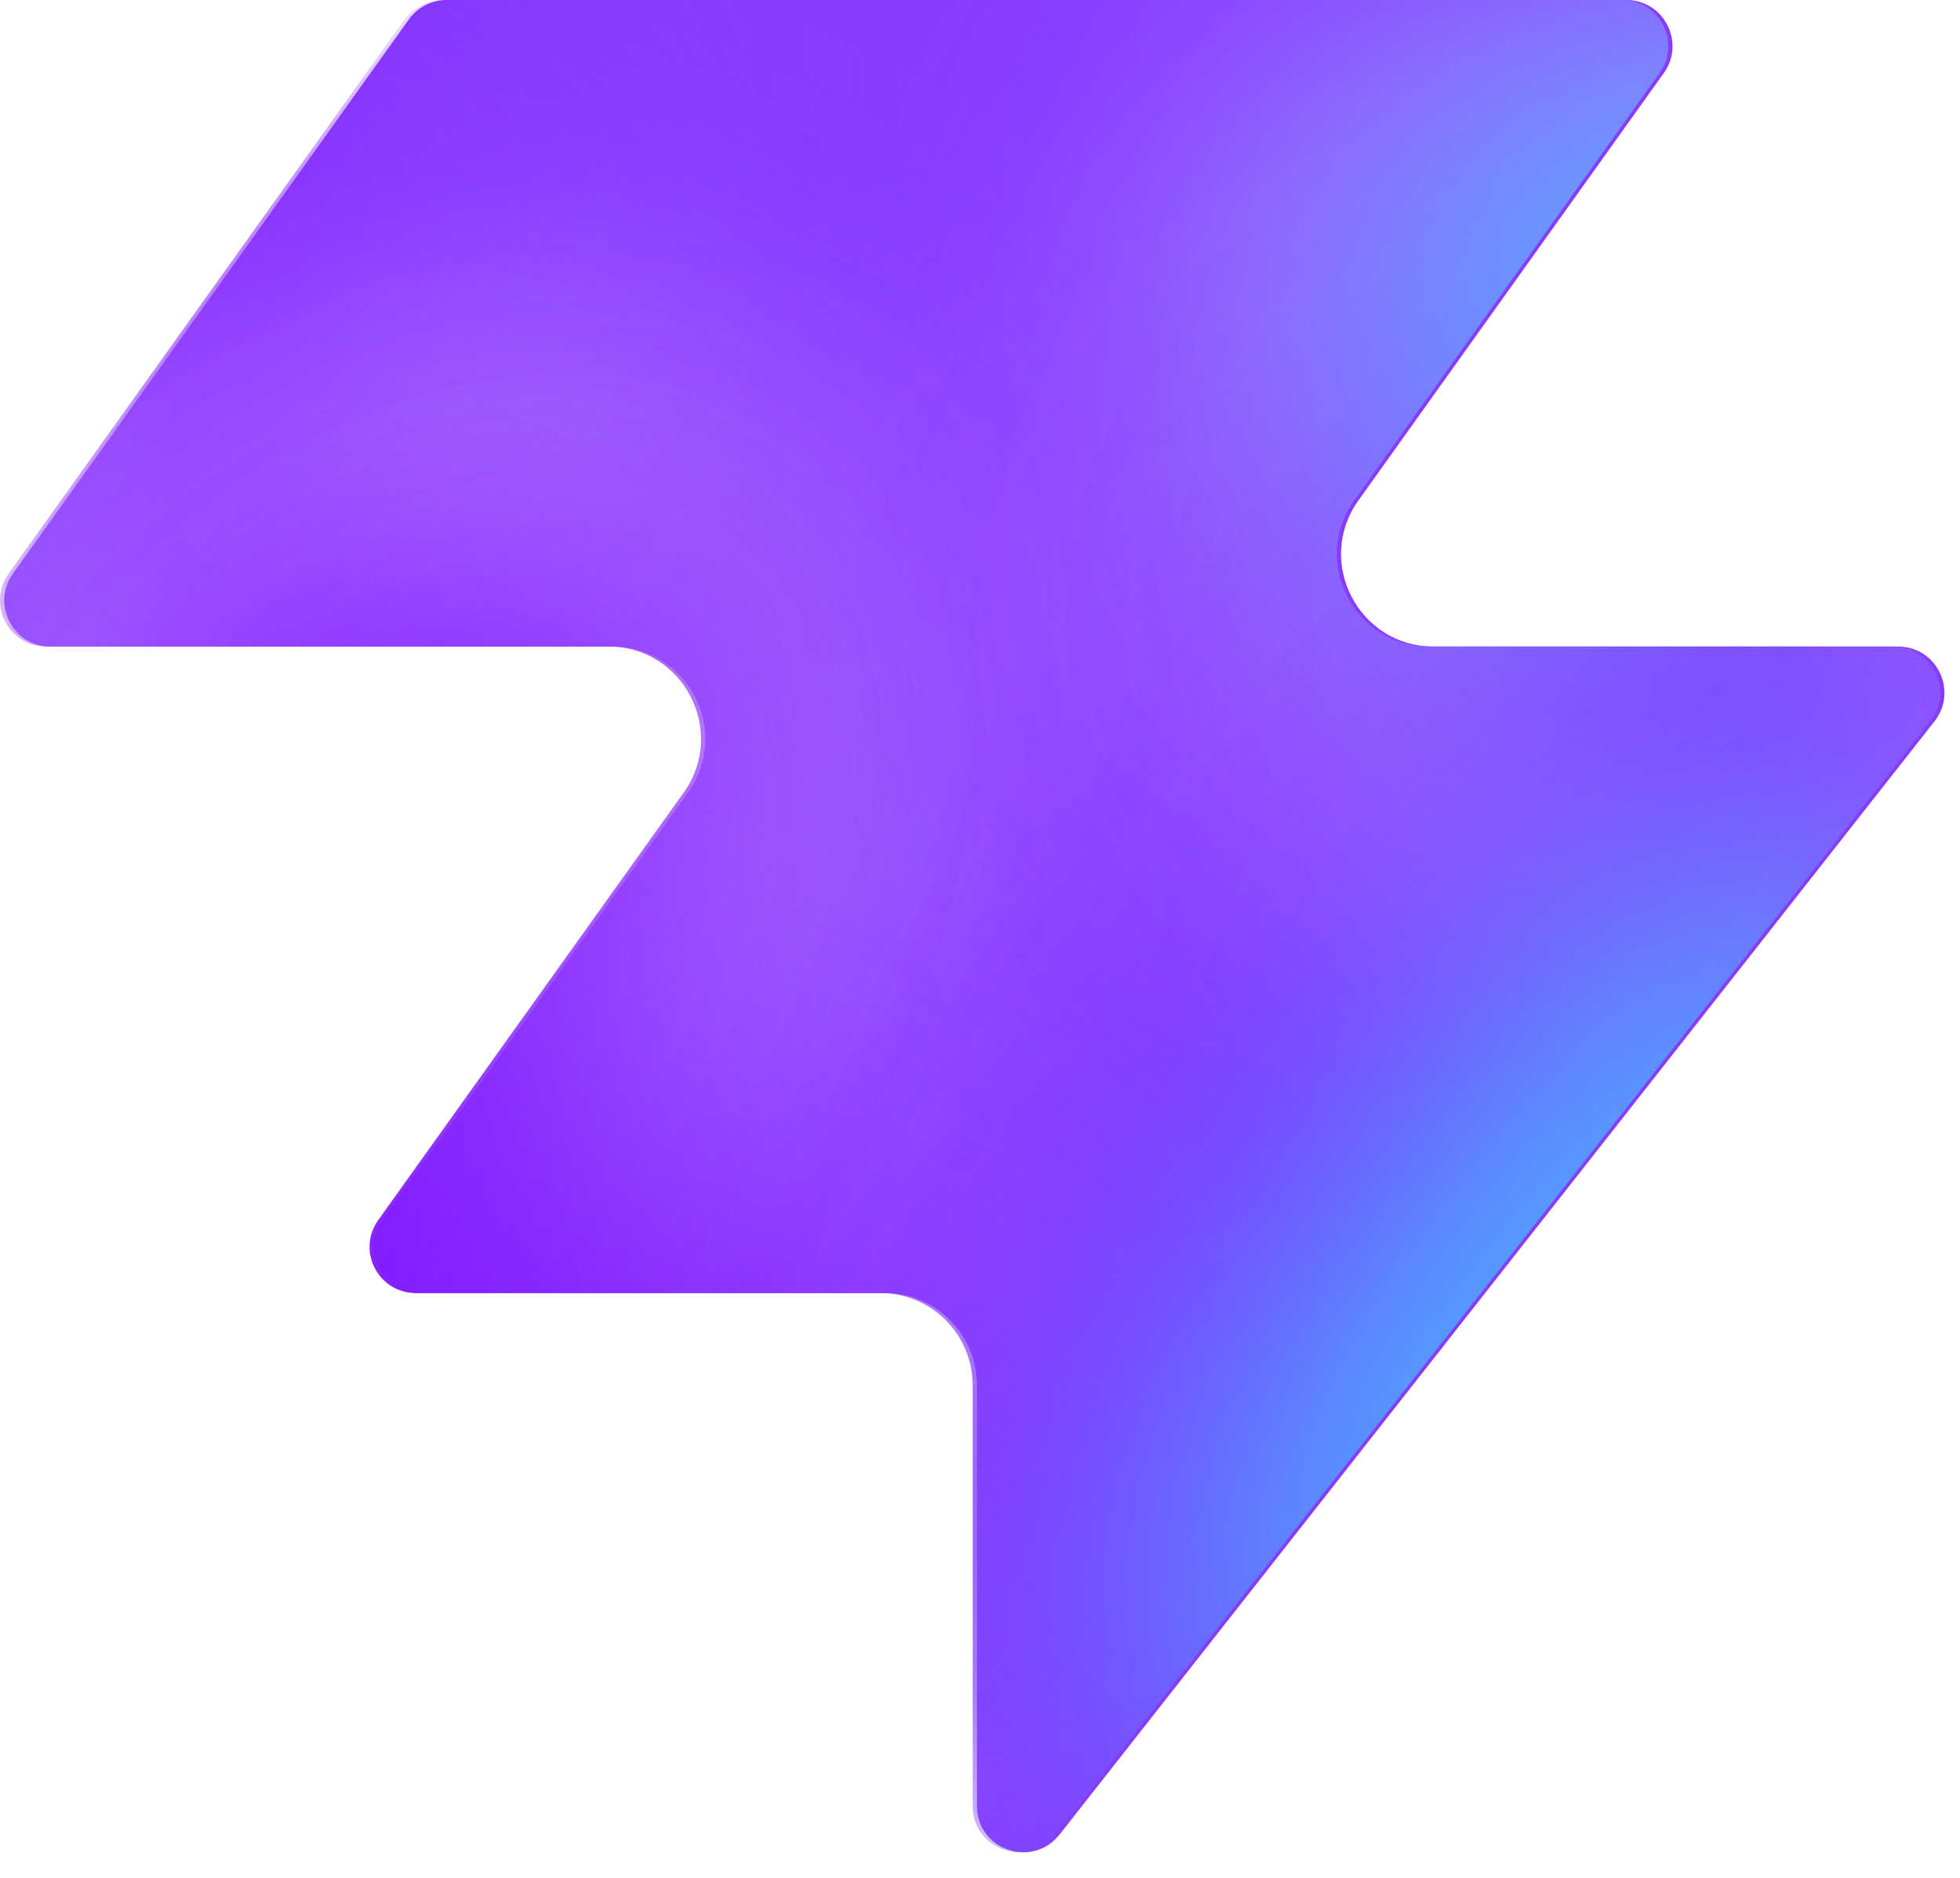
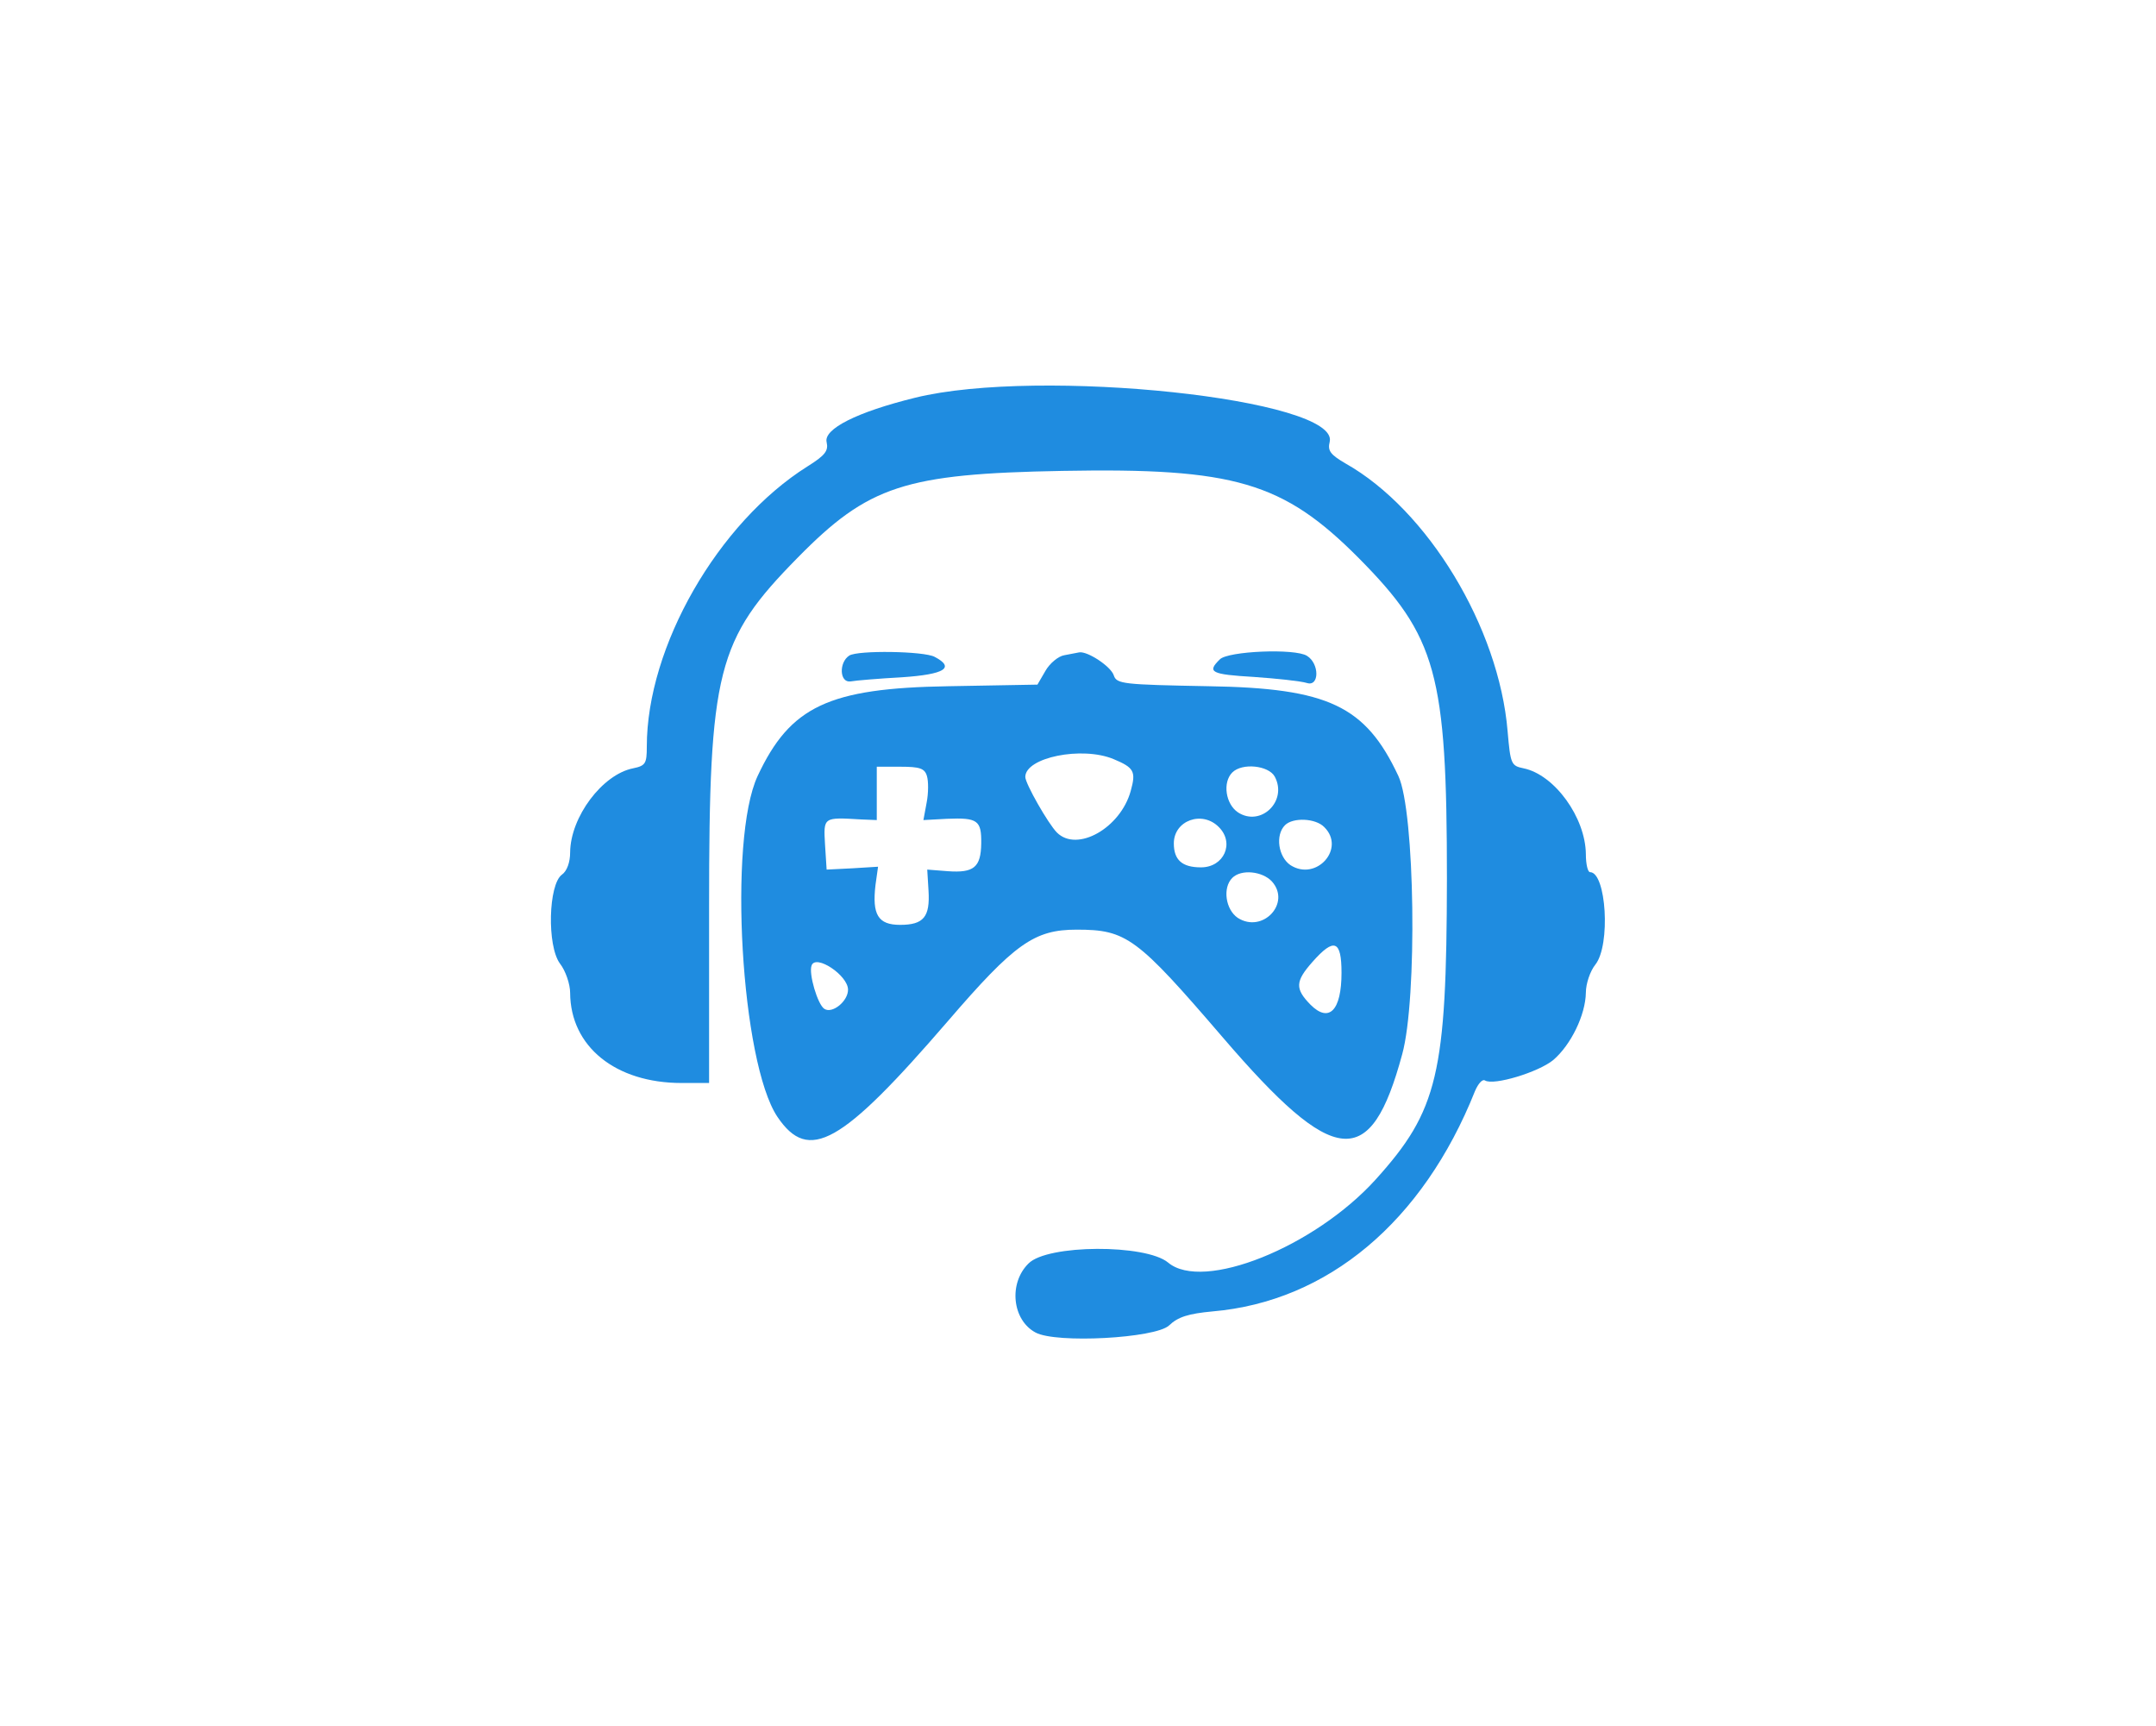
- <svg xmlns="http://www.w3.org/2000/svg" width="48" height="46" fill="none" viewBox="0 0 48 46">
-   <path fill="#863bff" d="M25.946 44.938c-.664.845-2.021.375-2.021-.698V33.937a2.26 2.26 0 0 0-2.262-2.262H10.287c-.92 0-1.456-1.04-.92-1.788l7.48-10.471c1.07-1.497 0-3.578-1.842-3.578H1.237c-.92 0-1.456-1.04-.92-1.788L10.013.474c.214-.297.556-.474.92-.474h28.894c.92 0 1.456 1.04.92 1.788l-7.48 10.471c-1.07 1.498 0 3.579 1.842 3.579h11.377c.943 0 1.473 1.088.89 1.83L25.947 44.94z" style="fill:#863bff;fill:color(display-p3 .525 .23 1);fill-opacity:1" />
-   <mask id="a" width="48" height="46" x="0" y="0" maskUnits="userSpaceOnUse" style="mask-type:alpha">
-     <path fill="#000" d="M25.842 44.938c-.664.844-2.021.375-2.021-.698V33.937a2.26 2.26 0 0 0-2.262-2.262H10.183c-.92 0-1.456-1.04-.92-1.788l7.48-10.471c1.07-1.498 0-3.579-1.842-3.579H1.133c-.92 0-1.456-1.04-.92-1.787L9.91.473c.214-.297.556-.474.92-.474h28.894c.92 0 1.456 1.04.92 1.788l-7.48 10.471c-1.07 1.498 0 3.578 1.842 3.578h11.377c.943 0 1.473 1.088.89 1.832L25.843 44.94z" style="fill:#000;fill-opacity:1" />
-   </mask>
-   <g mask="url(#a)">
-     <g filter="url(#b)">
-       <ellipse cx="5.508" cy="14.704" fill="#ede6ff" rx="5.508" ry="14.704" style="fill:#ede6ff;fill:color(display-p3 .927 .903 1);fill-opacity:1" transform="matrix(.00324 1 1 -.00324 -4.47 31.516)" />
-     </g>
-     <g filter="url(#c)">
-       <ellipse cx="10.399" cy="29.851" fill="#ede6ff" rx="10.399" ry="29.851" style="fill:#ede6ff;fill:color(display-p3 .927 .903 1);fill-opacity:1" transform="matrix(.00324 1 1 -.00324 -39.328 7.883)" />
-     </g>
-     <g filter="url(#d)">
-       <ellipse cx="5.508" cy="30.487" fill="#7e14ff" rx="5.508" ry="30.487" style="fill:#7e14ff;fill:color(display-p3 .492 .077 1);fill-opacity:1" transform="rotate(89.814 -25.913 -14.639)scale(1 -1)" />
-     </g>
-     <g filter="url(#e)">
-       <ellipse cx="5.508" cy="30.599" fill="#7e14ff" rx="5.508" ry="30.599" style="fill:#7e14ff;fill:color(display-p3 .492 .077 1);fill-opacity:1" transform="rotate(89.814 -32.644 -3.334)scale(1 -1)" />
-     </g>
-     <g filter="url(#f)">
-       <ellipse cx="5.508" cy="30.599" fill="#7e14ff" rx="5.508" ry="30.599" style="fill:#7e14ff;fill:color(display-p3 .492 .077 1);fill-opacity:1" transform="matrix(.00324 1 1 -.00324 -34.34 30.47)" />
-     </g>
-     <g filter="url(#g)">
-       <ellipse cx="14.072" cy="22.078" fill="#ede6ff" rx="14.072" ry="22.078" style="fill:#ede6ff;fill:color(display-p3 .927 .903 1);fill-opacity:1" transform="rotate(93.35 24.506 48.493)scale(-1 1)" />
-     </g>
-     <g filter="url(#h)">
-       <ellipse cx="3.47" cy="21.501" fill="#7e14ff" rx="3.47" ry="21.501" style="fill:#7e14ff;fill:color(display-p3 .492 .077 1);fill-opacity:1" transform="rotate(89.009 28.708 47.59)scale(-1 1)" />
-     </g>
-     <g filter="url(#i)">
-       <ellipse cx="3.47" cy="21.501" fill="#7e14ff" rx="3.47" ry="21.501" style="fill:#7e14ff;fill:color(display-p3 .492 .077 1);fill-opacity:1" transform="rotate(89.009 28.708 47.59)scale(-1 1)" />
-     </g>
-     <g filter="url(#j)">
-       <ellipse cx=".387" cy="8.972" fill="#7e14ff" rx="4.407" ry="29.108" style="fill:#7e14ff;fill:color(display-p3 .492 .077 1);fill-opacity:1" transform="rotate(39.51 .387 8.972)" />
-     </g>
-     <g filter="url(#k)">
-       <ellipse cx="47.523" cy="-6.092" fill="#7e14ff" rx="4.407" ry="29.108" style="fill:#7e14ff;fill:color(display-p3 .492 .077 1);fill-opacity:1" transform="rotate(37.892 47.523 -6.092)" />
-     </g>
-     <g filter="url(#l)">
-       <ellipse cx="41.412" cy="6.333" fill="#47bfff" rx="5.971" ry="9.665" style="fill:#47bfff;fill:color(display-p3 .28 .748 1);fill-opacity:1" transform="rotate(37.892 41.412 6.333)" />
-     </g>
-     <g filter="url(#m)">
-       <ellipse cx="-1.879" cy="38.332" fill="#7e14ff" rx="4.407" ry="29.108" style="fill:#7e14ff;fill:color(display-p3 .492 .077 1);fill-opacity:1" transform="rotate(37.892 -1.88 38.332)" />
-     </g>
-     <g filter="url(#n)">
-       <ellipse cx="-1.879" cy="38.332" fill="#7e14ff" rx="4.407" ry="29.108" style="fill:#7e14ff;fill:color(display-p3 .492 .077 1);fill-opacity:1" transform="rotate(37.892 -1.88 38.332)" />
-     </g>
-     <g filter="url(#o)">
-       <ellipse cx="35.651" cy="29.907" fill="#7e14ff" rx="4.407" ry="29.108" style="fill:#7e14ff;fill:color(display-p3 .492 .077 1);fill-opacity:1" transform="rotate(37.892 35.651 29.907)" />
-     </g>
-     <g filter="url(#p)">
-       <ellipse cx="38.418" cy="32.4" fill="#47bfff" rx="5.971" ry="15.297" style="fill:#47bfff;fill:color(display-p3 .28 .748 1);fill-opacity:1" transform="rotate(37.892 38.418 32.4)" />
-     </g>
+ <svg xmlns="http://www.w3.org/2000/svg" version="1.0" width="450pt" height="360pt" viewBox="0 0 450 360" preserveAspectRatio="xMidYMid meet">
+   <g transform="translate(0,360) scale(0.066667,-0.066667)" fill="#1f8ce0" stroke="none">
+     <path d="M2865 4155 c-183 -45 -287 -98 -277 -139 6 -27 -4 -41 -60 -76 -280 -176 -503 -564 -503 -877 0 -53 -4 -60 -43 -68 -96 -19 -196 -152 -197 -263 0 -31 -10 -59 -26 -70 -42 -31 -47 -222 -6 -278 18 -23 32 -65 32 -92 1 -168 142 -282 349 -282 l86 0 0 553 c0 739 24 834 277 1091 222 226 336 263 829 272 538 10 691 -35 927 -272 245 -247 277 -362 277 -1005 -1 -611 -28 -725 -223 -941 -192 -212 -541 -352 -650 -260 -70 58 -378 57 -437 -3 -63 -62 -51 -177 22 -216 64 -35 375 -18 418 22 28 27 61 37 136 44 361 31 659 281 822 690 10 23 23 38 31 33 27 -17 168 26 214 64 55 47 101 141 102 211 0 27 13 67 30 88 48 61 34 289 -17 289 -7 0 -13 25 -13 56 -1 115 -98 249 -195 269 -39 8 -41 13 -50 116 -27 325 -250 693 -507 838 -48 28 -57 40 -50 68 32 134 -909 234 -1298 138z" />
+     <path d="M2659 3348 c-33 -21 -31 -86 4 -81 16 3 89 9 161 13 134 9 167 30 102 64 -34 18 -240 21 -267 4z" />
+     <path d="M3332 3349 c-19 -3 -46 -26 -59 -49 l-25 -43 -278 -5 c-376 -6 -496 -63 -598 -281 -93 -199 -52 -897 62 -1067 98 -145 200 -87 533 299 210 244 271 287 404 287 156 0 188 -24 457 -337 351 -409 463 -419 562 -53 48 174 40 761 -12 871 -103 220 -220 275 -594 281 -269 5 -288 7 -297 34 -9 28 -82 76 -108 72 -6 -1 -27 -5 -47 -9z m154 -325 c65 -27 71 -39 54 -100 -32 -116 -168 -193 -231 -130 -27 27 -99 153 -99 174 0 61 177 97 276 56z m-584 -53 c5 -16 5 -54 -1 -84 l-10 -54 74 4 c96 4 108 -5 107 -77 -1 -75 -23 -93 -105 -87 l-64 5 4 -66 c5 -82 -15 -107 -89 -107 -69 0 -88 32 -77 125 l8 57 -81 -5 -80 -4 -5 78 c-5 87 -6 86 113 79 l49 -2 0 83 0 84 74 0 c60 0 76 -5 83 -29z m1089 -2 c41 -77 -44 -158 -115 -112 -39 26 -49 94 -18 125 31 31 114 22 133 -13z m-175 -158 c50 -50 16 -126 -56 -126 -59 0 -85 23 -85 75 0 72 89 104 141 51z m330 0 c68 -67 -25 -171 -106 -119 -38 26 -48 94 -17 125 25 25 96 22 123 -6z m-164 -170 c61 -68 -29 -164 -107 -114 -38 26 -48 94 -17 125 28 28 94 21 124 -11z m218 -286 c0 -118 -39 -158 -97 -100 -49 50 -48 73 6 134 68 77 91 68 91 -34z m-1545 -53 c0 -36 -49 -76 -74 -60 -21 13 -50 111 -40 136 13 36 114 -31 114 -76z" />
+     <path d="M3819 3336 c-41 -40 -28 -47 107 -55 72 -5 147 -13 166 -19 39 -12 39 61 0 85 -37 24 -248 15 -273 -11z" />
  </g>
-   <defs>
-     <filter id="b" width="60.045" height="41.654" x="-19.77" y="16.149" color-interpolation-filters="sRGB" filterUnits="userSpaceOnUse">
-       <feFlood flood-opacity="0" result="BackgroundImageFix" />
-       <feBlend in="SourceGraphic" in2="BackgroundImageFix" result="shape" />
-       <feGaussianBlur result="effect1_foregroundBlur_2002_17158" stdDeviation="7.659" />
-     </filter>
-     <filter id="c" width="90.34" height="51.437" x="-54.613" y="-7.533" color-interpolation-filters="sRGB" filterUnits="userSpaceOnUse">
-       <feFlood flood-opacity="0" result="BackgroundImageFix" />
-       <feBlend in="SourceGraphic" in2="BackgroundImageFix" result="shape" />
-       <feGaussianBlur result="effect1_foregroundBlur_2002_17158" stdDeviation="7.659" />
-     </filter>
-     <filter id="d" width="79.355" height="29.4" x="-49.64" y="2.03" color-interpolation-filters="sRGB" filterUnits="userSpaceOnUse">
-       <feFlood flood-opacity="0" result="BackgroundImageFix" />
-       <feBlend in="SourceGraphic" in2="BackgroundImageFix" result="shape" />
-       <feGaussianBlur result="effect1_foregroundBlur_2002_17158" stdDeviation="4.596" />
-     </filter>
-     <filter id="e" width="79.579" height="29.4" x="-45.045" y="20.029" color-interpolation-filters="sRGB" filterUnits="userSpaceOnUse">
-       <feFlood flood-opacity="0" result="BackgroundImageFix" />
-       <feBlend in="SourceGraphic" in2="BackgroundImageFix" result="shape" />
-       <feGaussianBlur result="effect1_foregroundBlur_2002_17158" stdDeviation="4.596" />
-     </filter>
-     <filter id="f" width="79.579" height="29.4" x="-43.513" y="21.178" color-interpolation-filters="sRGB" filterUnits="userSpaceOnUse">
-       <feFlood flood-opacity="0" result="BackgroundImageFix" />
-       <feBlend in="SourceGraphic" in2="BackgroundImageFix" result="shape" />
-       <feGaussianBlur result="effect1_foregroundBlur_2002_17158" stdDeviation="4.596" />
-     </filter>
-     <filter id="g" width="74.749" height="58.852" x="15.756" y="-17.901" color-interpolation-filters="sRGB" filterUnits="userSpaceOnUse">
-       <feFlood flood-opacity="0" result="BackgroundImageFix" />
-       <feBlend in="SourceGraphic" in2="BackgroundImageFix" result="shape" />
-       <feGaussianBlur result="effect1_foregroundBlur_2002_17158" stdDeviation="7.659" />
-     </filter>
-     <filter id="h" width="61.377" height="25.362" x="23.548" y="2.284" color-interpolation-filters="sRGB" filterUnits="userSpaceOnUse">
-       <feFlood flood-opacity="0" result="BackgroundImageFix" />
-       <feBlend in="SourceGraphic" in2="BackgroundImageFix" result="shape" />
-       <feGaussianBlur result="effect1_foregroundBlur_2002_17158" stdDeviation="4.596" />
-     </filter>
-     <filter id="i" width="61.377" height="25.362" x="23.548" y="2.284" color-interpolation-filters="sRGB" filterUnits="userSpaceOnUse">
-       <feFlood flood-opacity="0" result="BackgroundImageFix" />
-       <feBlend in="SourceGraphic" in2="BackgroundImageFix" result="shape" />
-       <feGaussianBlur result="effect1_foregroundBlur_2002_17158" stdDeviation="4.596" />
-     </filter>
-     <filter id="j" width="56.045" height="63.649" x="-27.636" y="-22.853" color-interpolation-filters="sRGB" filterUnits="userSpaceOnUse">
-       <feFlood flood-opacity="0" result="BackgroundImageFix" />
-       <feBlend in="SourceGraphic" in2="BackgroundImageFix" result="shape" />
-       <feGaussianBlur result="effect1_foregroundBlur_2002_17158" stdDeviation="4.596" />
-     </filter>
-     <filter id="k" width="54.814" height="64.646" x="20.116" y="-38.415" color-interpolation-filters="sRGB" filterUnits="userSpaceOnUse">
-       <feFlood flood-opacity="0" result="BackgroundImageFix" />
-       <feBlend in="SourceGraphic" in2="BackgroundImageFix" result="shape" />
-       <feGaussianBlur result="effect1_foregroundBlur_2002_17158" stdDeviation="4.596" />
-     </filter>
-     <filter id="l" width="33.541" height="35.313" x="24.641" y="-11.323" color-interpolation-filters="sRGB" filterUnits="userSpaceOnUse">
-       <feFlood flood-opacity="0" result="BackgroundImageFix" />
-       <feBlend in="SourceGraphic" in2="BackgroundImageFix" result="shape" />
-       <feGaussianBlur result="effect1_foregroundBlur_2002_17158" stdDeviation="4.596" />
-     </filter>
-     <filter id="m" width="54.814" height="64.646" x="-29.286" y="6.009" color-interpolation-filters="sRGB" filterUnits="userSpaceOnUse">
-       <feFlood flood-opacity="0" result="BackgroundImageFix" />
-       <feBlend in="SourceGraphic" in2="BackgroundImageFix" result="shape" />
-       <feGaussianBlur result="effect1_foregroundBlur_2002_17158" stdDeviation="4.596" />
-     </filter>
-     <filter id="n" width="54.814" height="64.646" x="-29.286" y="6.009" color-interpolation-filters="sRGB" filterUnits="userSpaceOnUse">
-       <feFlood flood-opacity="0" result="BackgroundImageFix" />
-       <feBlend in="SourceGraphic" in2="BackgroundImageFix" result="shape" />
-       <feGaussianBlur result="effect1_foregroundBlur_2002_17158" stdDeviation="4.596" />
-     </filter>
-     <filter id="o" width="54.814" height="64.646" x="8.244" y="-2.416" color-interpolation-filters="sRGB" filterUnits="userSpaceOnUse">
-       <feFlood flood-opacity="0" result="BackgroundImageFix" />
-       <feBlend in="SourceGraphic" in2="BackgroundImageFix" result="shape" />
-       <feGaussianBlur result="effect1_foregroundBlur_2002_17158" stdDeviation="4.596" />
-     </filter>
-     <filter id="p" width="39.409" height="43.623" x="18.713" y="10.588" color-interpolation-filters="sRGB" filterUnits="userSpaceOnUse">
-       <feFlood flood-opacity="0" result="BackgroundImageFix" />
-       <feBlend in="SourceGraphic" in2="BackgroundImageFix" result="shape" />
-       <feGaussianBlur result="effect1_foregroundBlur_2002_17158" stdDeviation="4.596" />
-     </filter>
-   </defs>
</svg>
